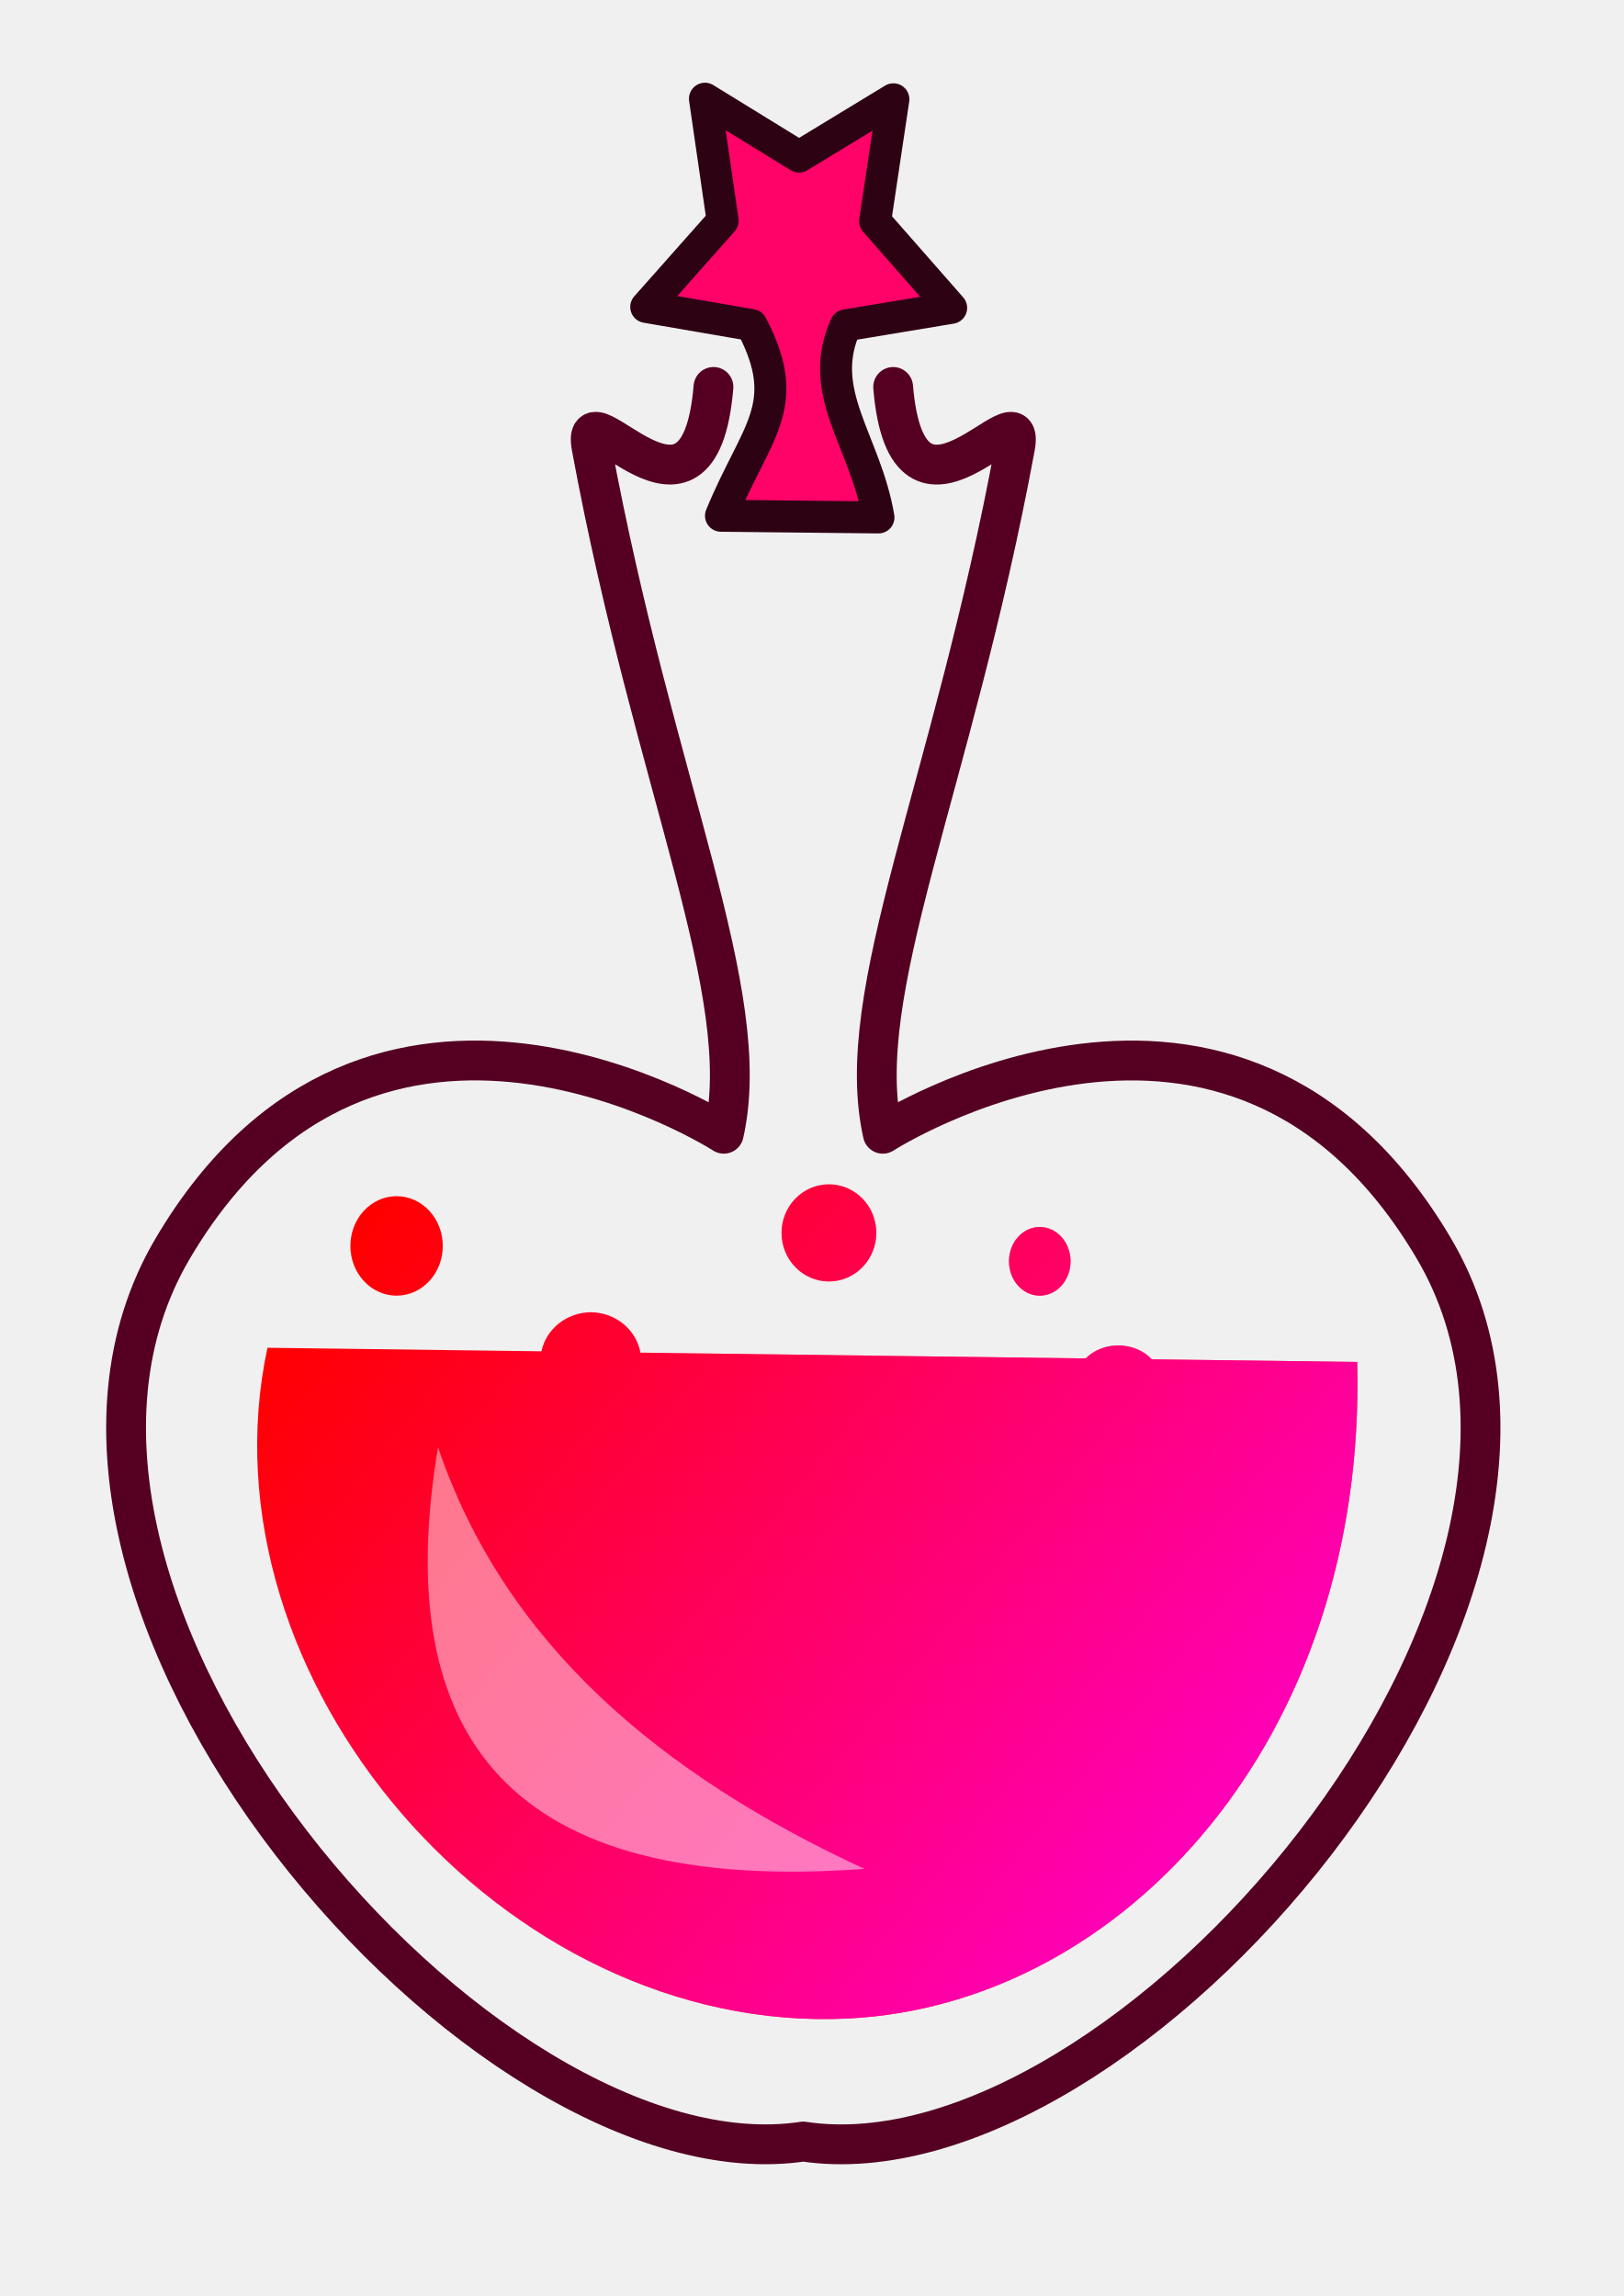
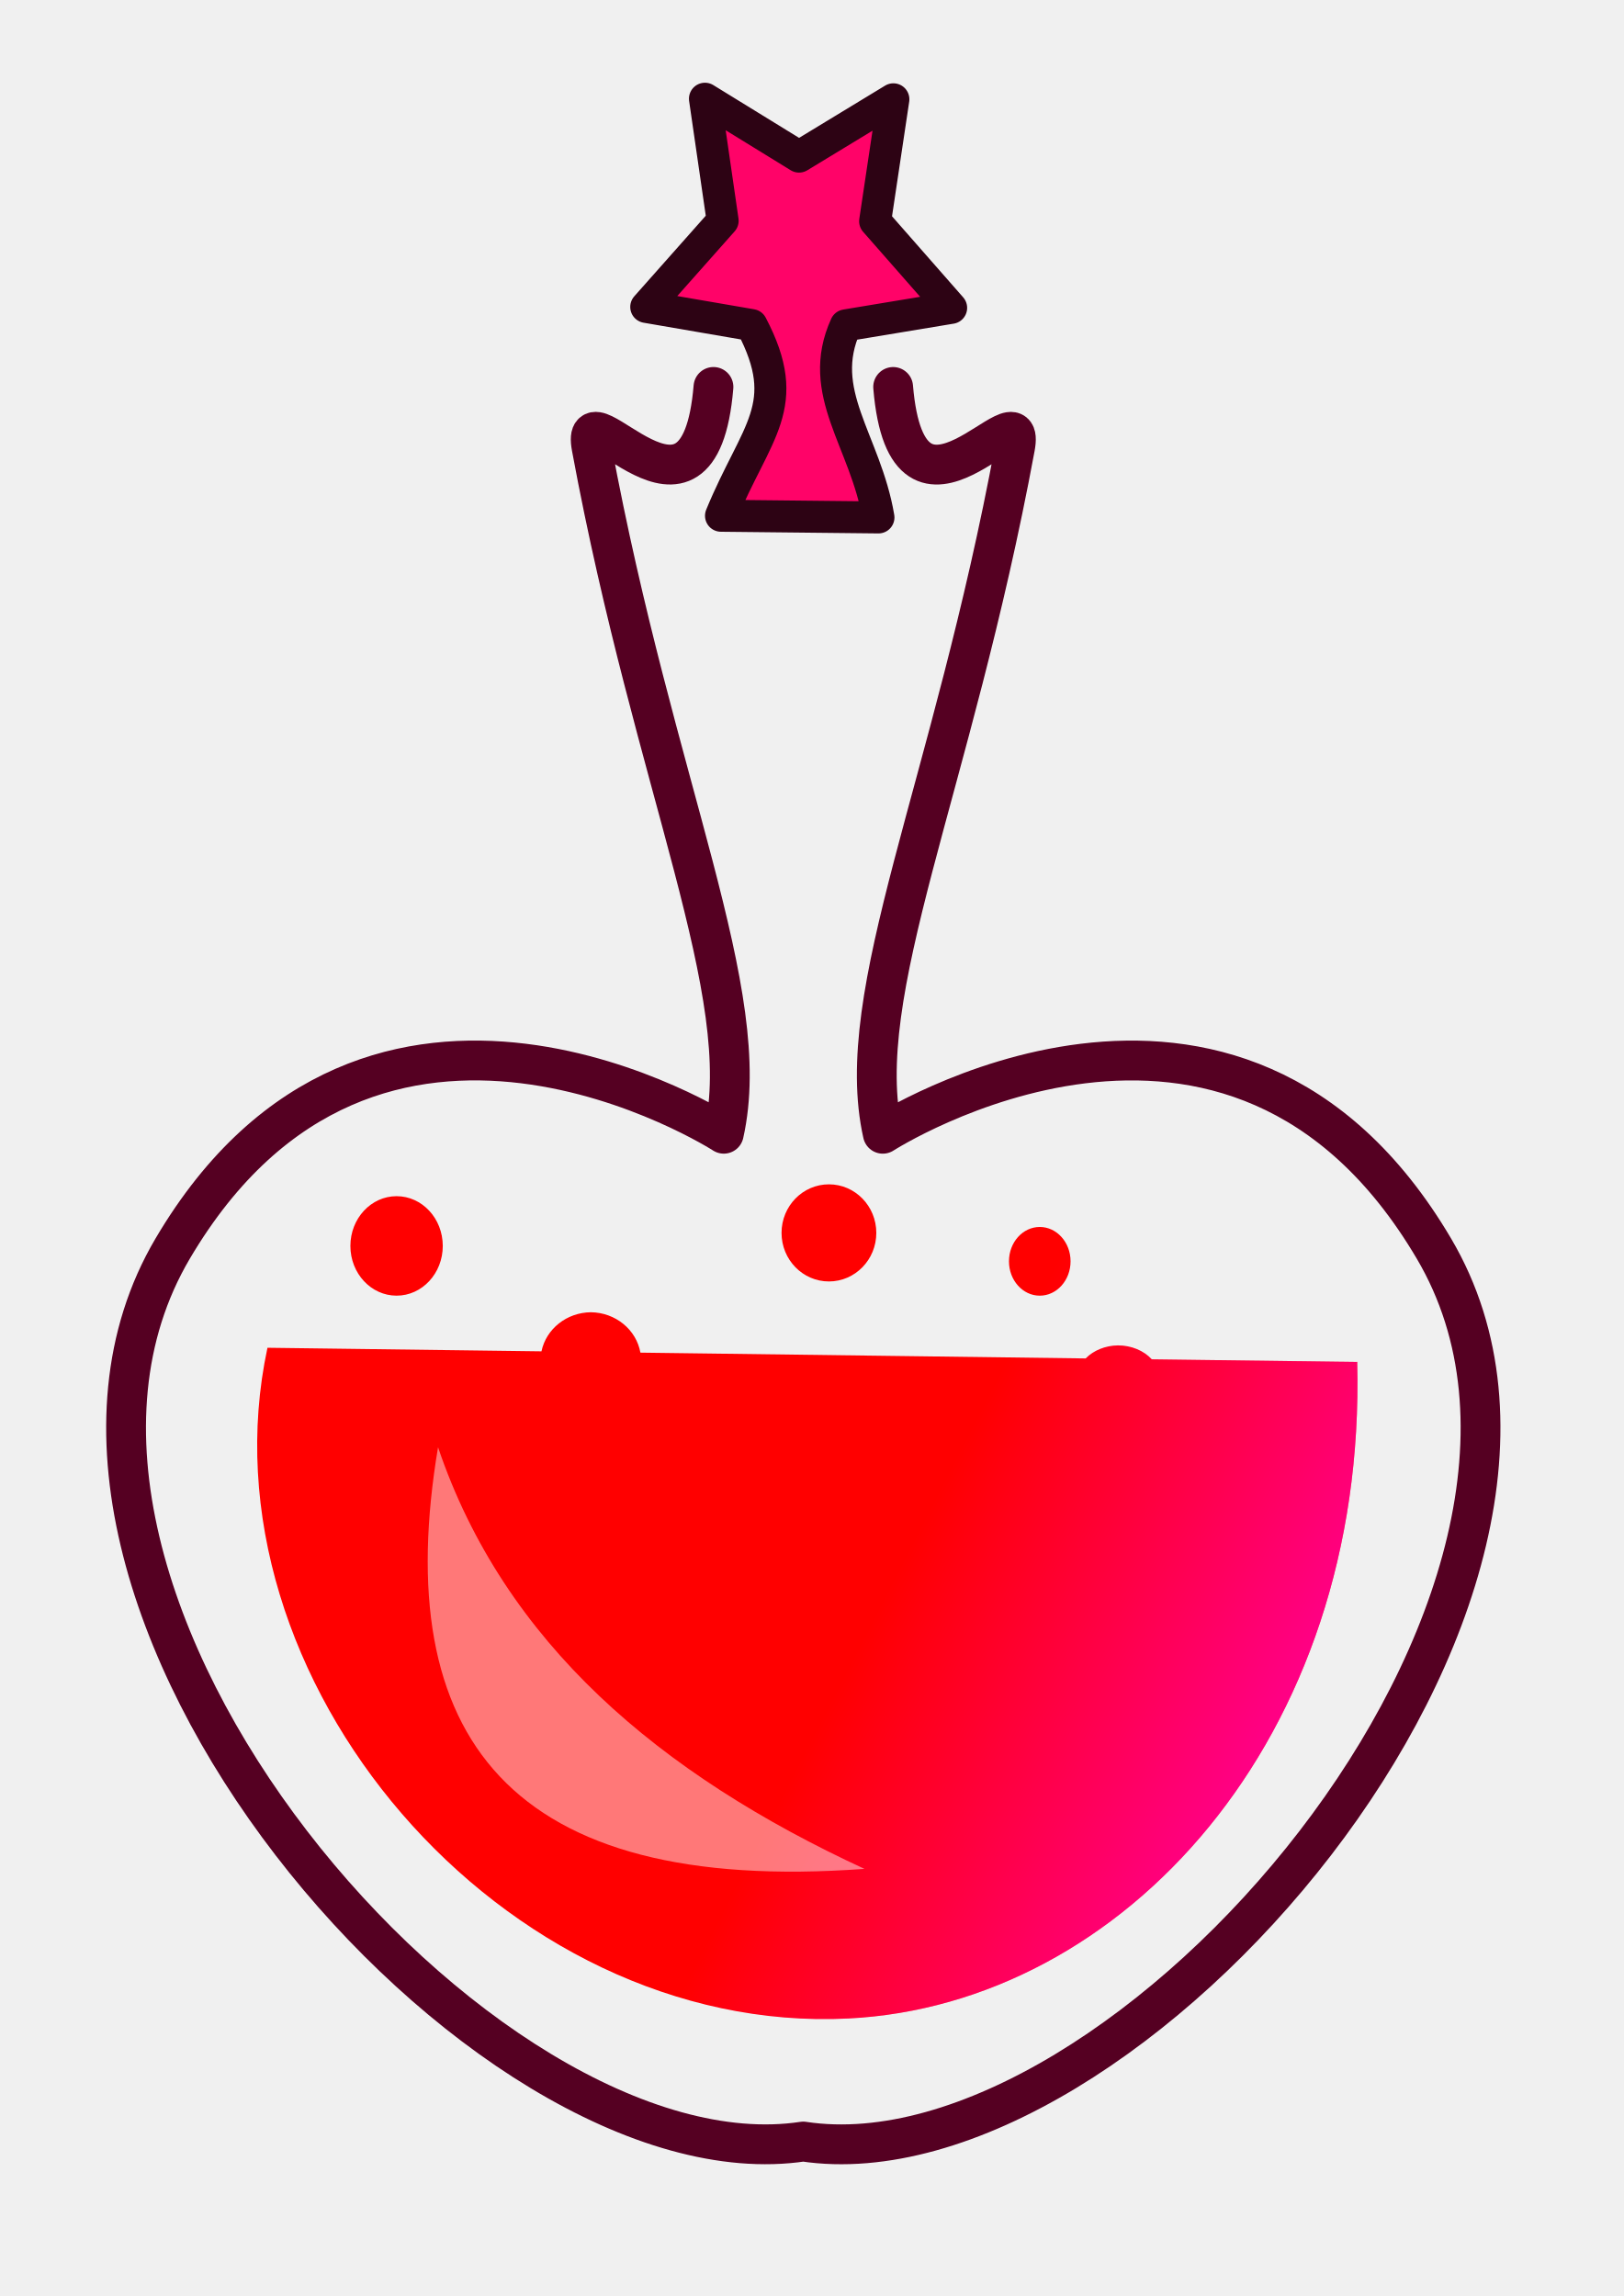
<svg xmlns="http://www.w3.org/2000/svg" xmlns:xlink="http://www.w3.org/1999/xlink" width="210mm" height="297mm" viewBox="0 0 210 297" version="1.1" id="svg5">
  <defs id="defs2">
    <linearGradient id="linearGradient31642">
      <stop style="stop-color:#ff00f2;stop-opacity:1;" offset="0" id="stop31638" />
      <stop style="stop-color:#ff00f2;stop-opacity:0;" offset="1" id="stop31640" />
    </linearGradient>
-     <linearGradient xlink:href="#linearGradient31642" id="linearGradient31644" x1="551.698" y1="662.859" x2="400.071" y2="540.083" gradientUnits="userSpaceOnUse" gradientTransform="matrix(0.9083858,0,0,0.9083858,-303.0539,-349.5928)" />
+     <linearGradient xlink:href="#linearGradient31642" id="linearGradient31644" x1="551.698" y1="662.859" x2="458.231" y2="614.748" gradientUnits="userSpaceOnUse" gradientTransform="matrix(0.9083858,0,0,0.9083858,-303.0539,-349.5928)" />
  </defs>
  <g id="layer1">
    <path style="fill:none;stroke:#550022;stroke-width:1.876;stroke-linecap:round;stroke-linejoin:round;stroke-miterlimit:4;stroke-dasharray:none;stroke-opacity:1" d="m 141.052,114.568 c -0.678,8.125 -6.326,-0.284 -5.745,2.847 2.983,16.09 7.726,25.697 6.232,32.335 0,0 -16.517,-10.625 -25.98,5.411 -9.632,16.322 14.642,44.347 29.728,42.067 m 4.235,-82.659 c 0.678,8.125 6.326,-0.284 5.745,2.847 -2.983,16.09 -7.726,25.697 -6.232,32.335 0,0 16.517,-10.625 25.98,5.411 9.632,16.322 -14.642,44.347 -29.728,42.067" id="path15092" transform="matrix(2.743663,0,0,2.745789,-294.724,-264.5273)" />
    <path id="potion" style="fill:#ff0000;fill-opacity:1;stroke:none;stroke-width:0.908px;stroke-linecap:butt;stroke-linejoin:miter;stroke-opacity:1" d="m 107.208,153.2 a 6.128,6.281 0 0 0 -6.128,6.281 6.128,6.281 0 0 0 6.128,6.282 6.128,6.281 0 0 0 6.128,-6.282 6.128,6.281 0 0 0 -6.128,-6.281 z m -55.917,1.533 a 5.975,6.434 0 0 0 -5.974,6.433 5.975,6.434 0 0 0 5.974,6.435 5.975,6.434 0 0 0 5.975,-6.435 5.975,6.434 0 0 0 -5.975,-6.433 z m 83.186,3.983 a 3.983,4.443 0 0 0 -3.983,4.443 3.983,4.443 0 0 0 3.983,4.443 3.983,4.443 0 0 0 3.983,-4.443 3.983,4.443 0 0 0 -3.983,-4.443 z m -58.062,11.03 a 6.587,6.281 0 0 0 -6.384,5.056 l -35.439,-0.461 c -9.177,42.786 30.48,89.036 75.176,86.761 35.331,-1.798 67.006,-36.043 65.766,-84.923 l -26.57,-0.346 a 5.515,4.596 0 0 0 -4.375,-1.799 5.515,4.596 0 0 0 -4.175,1.687 l -57.587,-0.75 a 6.587,6.281 0 0 0 -6.412,-5.225 z" />
    <path id="path16888" style="opacity:0.985;fill:#ff0066;fill-opacity:1;stroke:#2b0011;stroke-width:4.137;stroke-linecap:round;stroke-linejoin:round;stroke-miterlimit:4;stroke-dasharray:none;stroke-opacity:1;paint-order:markers fill stroke" d="m 91.174,12.77 2.29,15.789 -9.884,11.145 13.62,2.344 c 5.506,10.49 0.583,13.637 -3.951,24.668 l 20.366,0.217 c -1.672,-9.939 -8.193,-16.157 -4.228,-24.848 l 13.629,-2.26 -9.834,-11.206 2.363,-15.774 -12.203,7.413 z" />
    <path id="path31484" style="fill:url(#linearGradient31644);fill-opacity:1;stroke:none;stroke-width:0.908px;stroke-linecap:butt;stroke-linejoin:miter;stroke-opacity:1" d="m 107.208,153.2 a 6.128,6.281 0 0 0 -6.128,6.281 6.128,6.281 0 0 0 6.128,6.282 6.128,6.281 0 0 0 6.128,-6.282 6.128,6.281 0 0 0 -6.128,-6.281 z m -55.917,1.533 a 5.975,6.434 0 0 0 -5.974,6.433 5.975,6.434 0 0 0 5.974,6.435 5.975,6.434 0 0 0 5.975,-6.435 5.975,6.434 0 0 0 -5.975,-6.433 z m 83.186,3.983 a 3.983,4.443 0 0 0 -3.983,4.443 3.983,4.443 0 0 0 3.983,4.443 3.983,4.443 0 0 0 3.983,-4.443 3.983,4.443 0 0 0 -3.983,-4.443 z m -58.062,11.03 a 6.587,6.281 0 0 0 -6.384,5.056 l -35.439,-0.461 c -9.177,42.786 30.48,89.036 75.176,86.761 35.331,-1.798 67.006,-36.043 65.766,-84.923 l -26.57,-0.346 a 5.515,4.596 0 0 0 -4.375,-1.799 5.515,4.596 0 0 0 -4.175,1.687 l -57.587,-0.75 a 6.587,6.281 0 0 0 -6.412,-5.225 z" />
    <path style="fill:#ffffff;fill-opacity:0.47;stroke:none;stroke-width:0.908px;stroke-linecap:butt;stroke-linejoin:miter;stroke-opacity:1" d="m 56.653,187.21 c -6.278,37.447 9.172,57.918 55.151,54.538 C 85.285,229.486 65.23,212.522 56.653,187.21 Z" id="path18912" />
  </g>
</svg>
